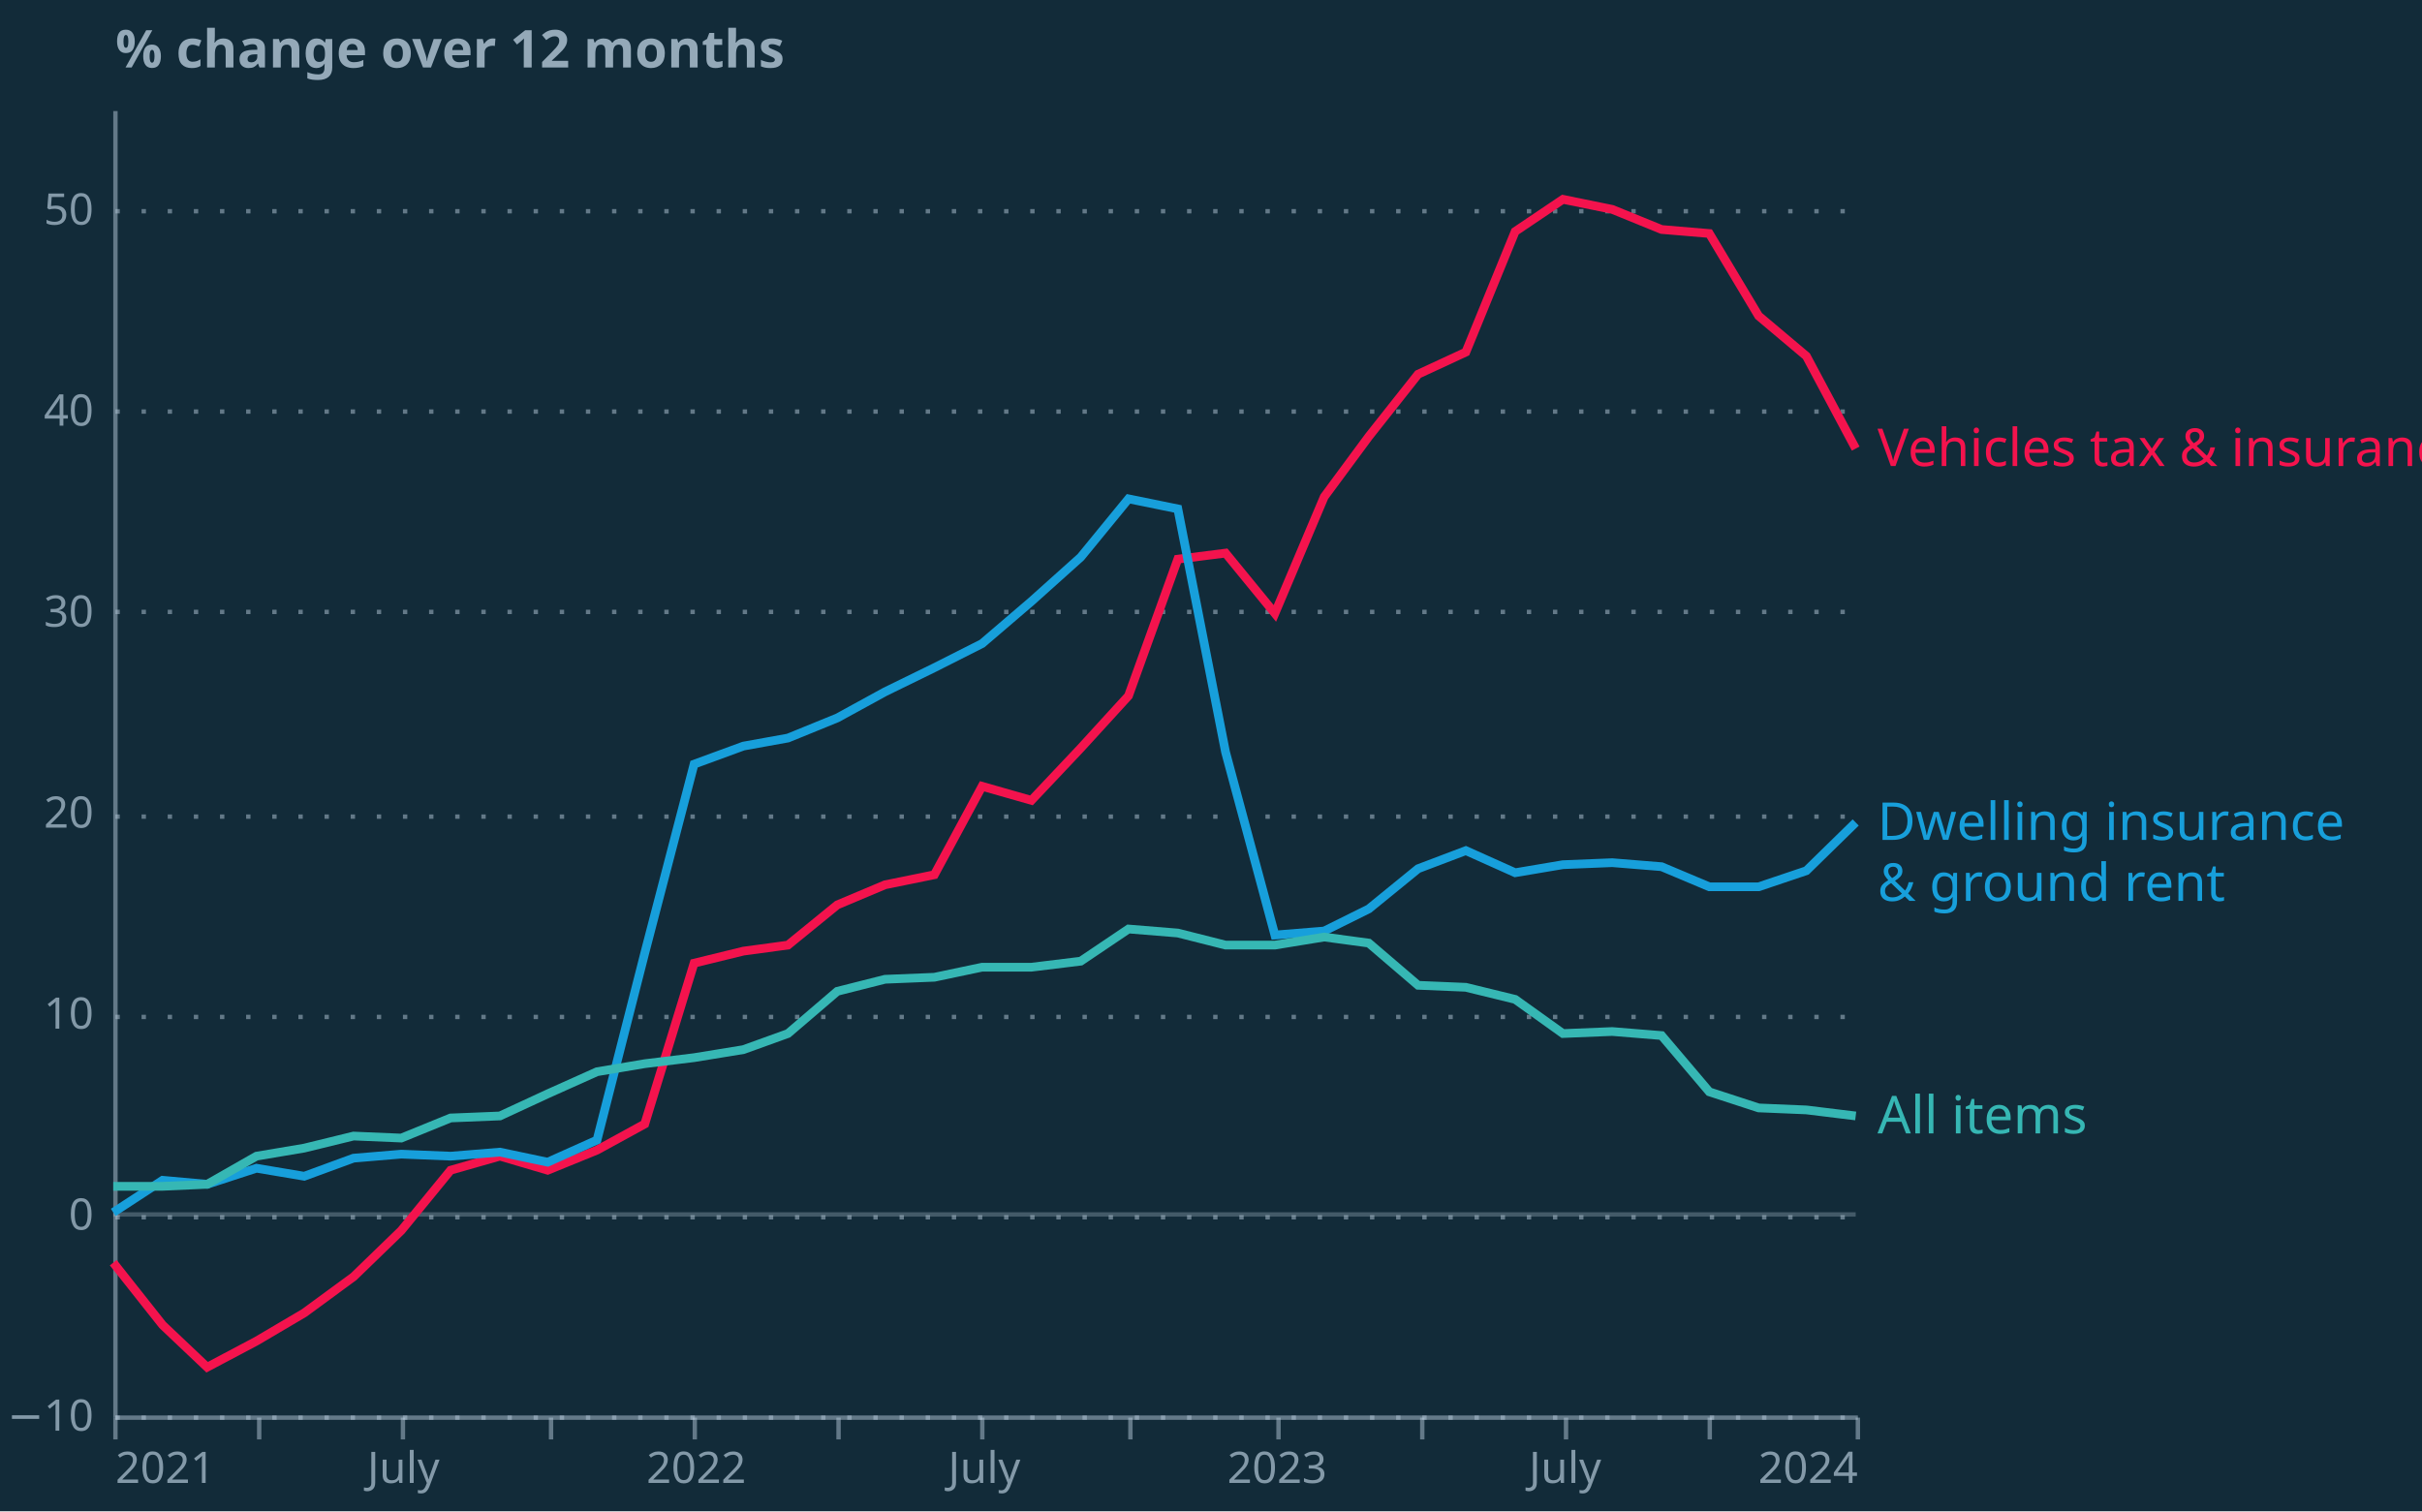
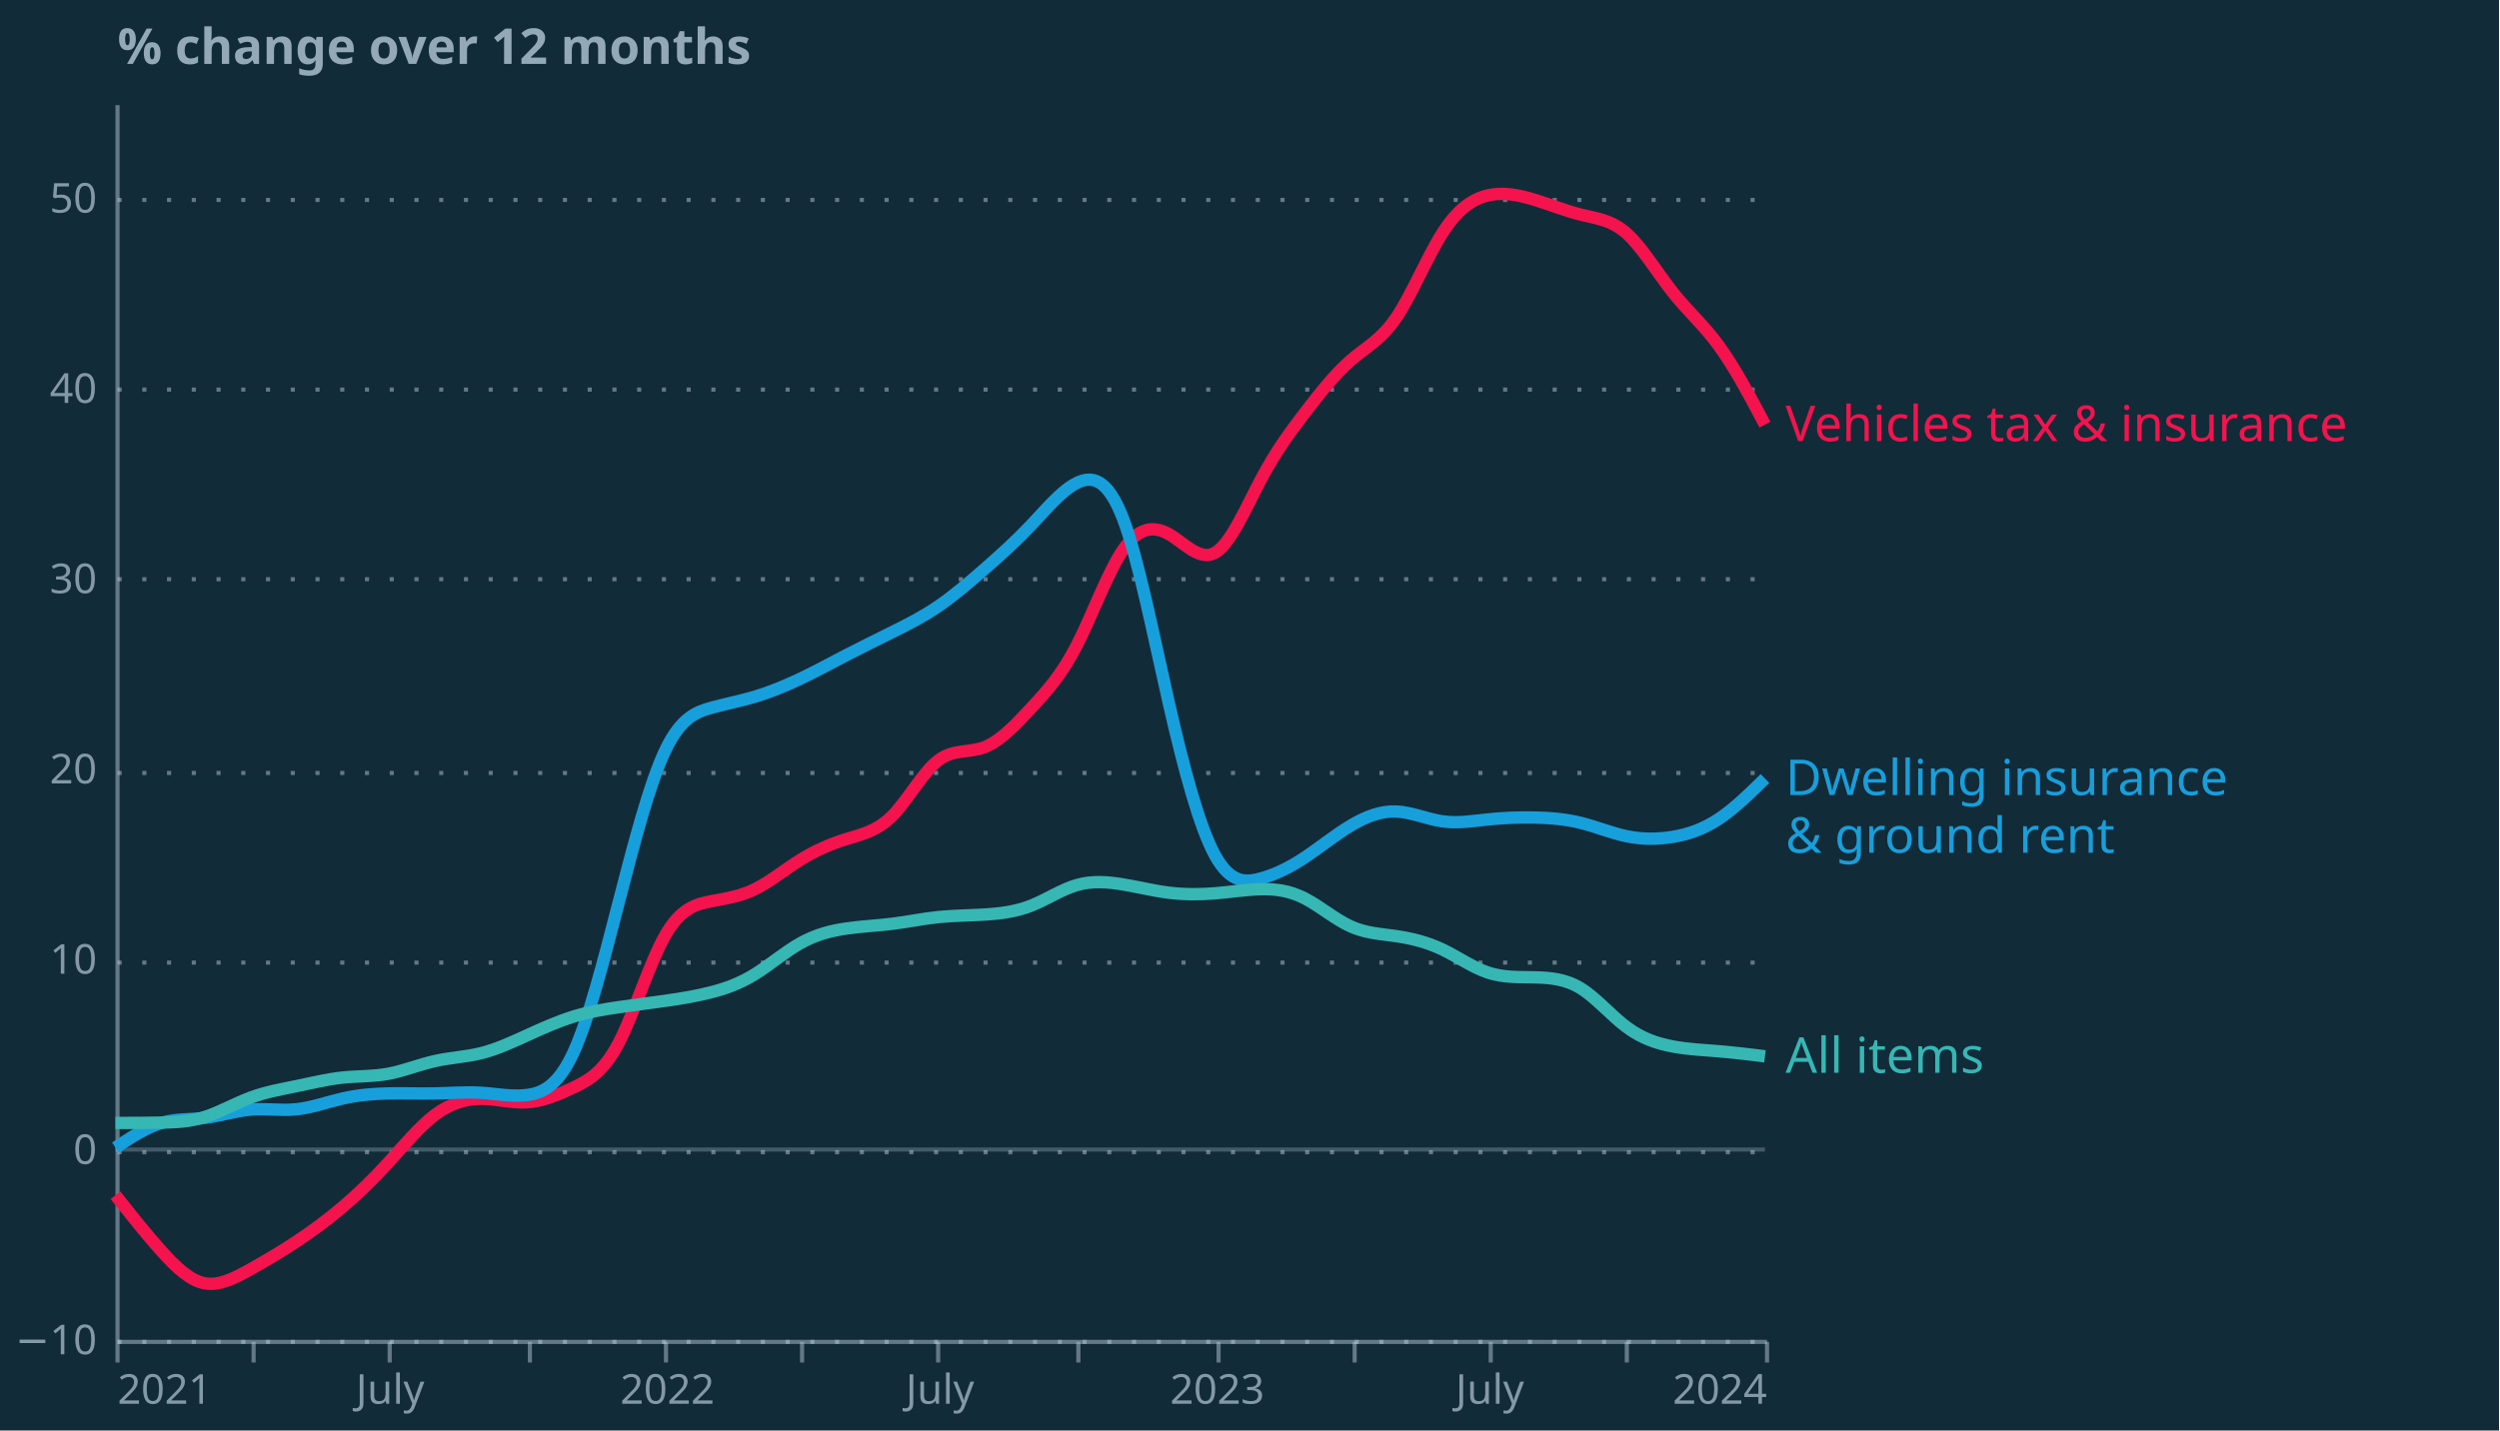
- <svg xmlns="http://www.w3.org/2000/svg" version="1.1" class="marks" width="556" height="347" viewBox="0 0 556 347">
-   <rect width="556" height="347" fill="#122B39" />
-   <g fill="none" stroke-miterlimit="10" transform="translate(26,25)">
+ <svg xmlns="http://www.w3.org/2000/svg" version="1.1" class="marks" width="606" height="347" viewBox="0 0 606 347">
+   <rect width="606" height="347" fill="#122B39" />
+   <g fill="none" stroke-miterlimit="10" transform="translate(28,25)">
    <g class="mark-group role-frame root" role="graphics-object" aria-roledescription="group mark container">
      <g transform="translate(0,0)">
        <path class="background" aria-hidden="true" d="M0,0h400v300h-400Z" />
        <g>
          <g class="mark-group role-axis" aria-hidden="true">
            <g transform="translate(0.5,0.5)">
              <path class="background" aria-hidden="true" d="M0,0h0v0h0Z" pointer-events="none" />
              <g>
                <g class="mark-rule role-axis-grid" pointer-events="none">
                  <line transform="translate(0,300)" x2="400" y2="0" stroke="#b4c8d8" stroke-opacity="0.5" stroke-width="1" stroke-dasharray="1,5" opacity="1" />
                  <line transform="translate(0,254)" x2="400" y2="0" stroke="#b4c8d8" stroke-opacity="0.5" stroke-width="1" stroke-dasharray="1,5" opacity="1" />
                  <line transform="translate(0,208)" x2="400" y2="0" stroke="#b4c8d8" stroke-opacity="0.5" stroke-width="1" stroke-dasharray="1,5" opacity="1" />
                  <line transform="translate(0,162)" x2="400" y2="0" stroke="#b4c8d8" stroke-opacity="0.5" stroke-width="1" stroke-dasharray="1,5" opacity="1" />
                  <line transform="translate(0,115)" x2="400" y2="0" stroke="#b4c8d8" stroke-opacity="0.5" stroke-width="1" stroke-dasharray="1,5" opacity="1" />
                  <line transform="translate(0,69)" x2="400" y2="0" stroke="#b4c8d8" stroke-opacity="0.5" stroke-width="1" stroke-dasharray="1,5" opacity="1" />
                  <line transform="translate(0,23)" x2="400" y2="0" stroke="#b4c8d8" stroke-opacity="0.5" stroke-width="1" stroke-dasharray="1,5" opacity="1" />
                </g>
              </g>
              <path class="foreground" aria-hidden="true" d="" pointer-events="none" display="none" />
            </g>
          </g>
          <g class="mark-group role-axis" role="graphics-symbol" aria-roledescription="axis" aria-label="X-axis for a time scale with values from Friday, 01 January 2021, 12:00:00 AM to Monday, 01 January 2024, 12:00:00 AM">
            <g transform="translate(0.5,300.5)">
              <path class="background" aria-hidden="true" d="M0,0h0v0h0Z" pointer-events="none" />
              <g>
                <g class="mark-rule role-axis-tick" pointer-events="none">
                  <line transform="translate(0,0)" x2="0" y2="5" stroke="#b4c8d8" stroke-opacity="0.5" stroke-width="1" opacity="1" />
                  <line transform="translate(33,0)" x2="0" y2="5" stroke="#b4c8d8" stroke-opacity="0.5" stroke-width="1" opacity="1" />
                  <line transform="translate(66,0)" x2="0" y2="5" stroke="#b4c8d8" stroke-opacity="0.5" stroke-width="1" opacity="1" />
                  <line transform="translate(100,0)" x2="0" y2="5" stroke="#b4c8d8" stroke-opacity="0.5" stroke-width="1" opacity="1" />
                  <line transform="translate(133,0)" x2="0" y2="5" stroke="#b4c8d8" stroke-opacity="0.5" stroke-width="1" opacity="1" />
                  <line transform="translate(166,0)" x2="0" y2="5" stroke="#b4c8d8" stroke-opacity="0.5" stroke-width="1" opacity="1" />
                  <line transform="translate(199,0)" x2="0" y2="5" stroke="#b4c8d8" stroke-opacity="0.5" stroke-width="1" opacity="1" />
                  <line transform="translate(233,0)" x2="0" y2="5" stroke="#b4c8d8" stroke-opacity="0.5" stroke-width="1" opacity="1" />
                  <line transform="translate(267,0)" x2="0" y2="5" stroke="#b4c8d8" stroke-opacity="0.5" stroke-width="1" opacity="1" />
                  <line transform="translate(300,0)" x2="0" y2="5" stroke="#b4c8d8" stroke-opacity="0.5" stroke-width="1" opacity="1" />
                  <line transform="translate(333,0)" x2="0" y2="5" stroke="#b4c8d8" stroke-opacity="0.5" stroke-width="1" opacity="1" />
                  <line transform="translate(366,0)" x2="0" y2="5" stroke="#b4c8d8" stroke-opacity="0.5" stroke-width="1" opacity="1" />
                  <line transform="translate(400,0)" x2="0" y2="5" stroke="#b4c8d8" stroke-opacity="0.5" stroke-width="1" opacity="1" />
                </g>
                <g class="mark-text role-axis-label" pointer-events="none">
                  <text text-anchor="start" transform="translate(0,15)" font-family="Circular Std Book" font-size="10px" fill="#b4c8d8" fill-opacity="0.7" opacity="1">2021</text>
                  <text text-anchor="middle" transform="translate(32.87671,15)" font-family="Circular Std Book" font-size="10px" fill="#b4c8d8" fill-opacity="0.7" opacity="0">April</text>
                  <text text-anchor="middle" transform="translate(66.11872,15)" font-family="Circular Std Book" font-size="10px" fill="#b4c8d8" fill-opacity="0.7" opacity="1">July</text>
                  <text text-anchor="middle" transform="translate(99.72603,15)" font-family="Circular Std Book" font-size="10px" fill="#b4c8d8" fill-opacity="0.7" opacity="0">October</text>
                  <text text-anchor="middle" transform="translate(133.3333,15)" font-family="Circular Std Book" font-size="10px" fill="#b4c8d8" fill-opacity="0.7" opacity="1">2022</text>
                  <text text-anchor="middle" transform="translate(166.21,15)" font-family="Circular Std Book" font-size="10px" fill="#b4c8d8" fill-opacity="0.7" opacity="0">April</text>
                  <text text-anchor="middle" transform="translate(199.4521,15)" font-family="Circular Std Book" font-size="10px" fill="#b4c8d8" fill-opacity="0.7" opacity="1">July</text>
                  <text text-anchor="middle" transform="translate(233.0594,15)" font-family="Circular Std Book" font-size="10px" fill="#b4c8d8" fill-opacity="0.7" opacity="0">October</text>
                  <text text-anchor="middle" transform="translate(266.6667,15)" font-family="Circular Std Book" font-size="10px" fill="#b4c8d8" fill-opacity="0.7" opacity="1">2023</text>
                  <text text-anchor="middle" transform="translate(299.5434,15)" font-family="Circular Std Book" font-size="10px" fill="#b4c8d8" fill-opacity="0.7" opacity="0">April</text>
                  <text text-anchor="middle" transform="translate(332.7854,15)" font-family="Circular Std Book" font-size="10px" fill="#b4c8d8" fill-opacity="0.7" opacity="1">July</text>
                  <text text-anchor="middle" transform="translate(366.3927,15)" font-family="Circular Std Book" font-size="10px" fill="#b4c8d8" fill-opacity="0.7" opacity="0">October</text>
                  <text text-anchor="end" transform="translate(400,15)" font-family="Circular Std Book" font-size="10px" fill="#b4c8d8" fill-opacity="0.7" opacity="1">2024</text>
                </g>
                <g class="mark-rule role-axis-domain" pointer-events="none">
                  <line transform="translate(0,0)" x2="400" y2="0" stroke="#b4c8d8" stroke-opacity="0.5" stroke-width="1" opacity="1" />
                </g>
              </g>
              <path class="foreground" aria-hidden="true" d="" pointer-events="none" display="none" />
            </g>
          </g>
          <g class="mark-group role-axis" role="graphics-symbol" aria-roledescription="axis" aria-label="Y-axis titled '% change over 12 months' for a linear scale with values from −10 to 55">
            <g transform="translate(0.5,0.5)">
              <path class="background" aria-hidden="true" d="M0,0h0v0h0Z" pointer-events="none" />
              <g>
                <g class="mark-text role-axis-label" pointer-events="none">
                  <text text-anchor="end" transform="translate(-5,303)" font-family="Circular Std Book" font-size="10px" fill="#b4c8d8" fill-opacity="0.7" opacity="1">−10</text>
                  <text text-anchor="end" transform="translate(-5,256.8462)" font-family="Circular Std Book" font-size="10px" fill="#b4c8d8" fill-opacity="0.7" opacity="1">0</text>
                  <text text-anchor="end" transform="translate(-5,210.6923)" font-family="Circular Std Book" font-size="10px" fill="#b4c8d8" fill-opacity="0.7" opacity="1">10</text>
                  <text text-anchor="end" transform="translate(-5,164.5385)" font-family="Circular Std Book" font-size="10px" fill="#b4c8d8" fill-opacity="0.7" opacity="1">20</text>
                  <text text-anchor="end" transform="translate(-5,118.3846)" font-family="Circular Std Book" font-size="10px" fill="#b4c8d8" fill-opacity="0.7" opacity="1">30</text>
                  <text text-anchor="end" transform="translate(-5,72.23077)" font-family="Circular Std Book" font-size="10px" fill="#b4c8d8" fill-opacity="0.7" opacity="1">40</text>
                  <text text-anchor="end" transform="translate(-5,26.07692)" font-family="Circular Std Book" font-size="10px" fill="#b4c8d8" fill-opacity="0.7" opacity="1">50</text>
                </g>
                <g class="mark-rule role-axis-domain" pointer-events="none">
                  <line transform="translate(0,300)" x2="0" y2="-300" stroke="#b4c8d8" stroke-opacity="0.5" stroke-width="1" opacity="1" />
                </g>
                <g class="mark-text role-axis-title" pointer-events="none">
                  <text text-anchor="start" transform="translate(0,-10)" font-family="Circular Std Book" font-size="12px" font-weight="bold" fill="#b4c8d8" fill-opacity="0.8" opacity="1">% change over 12 months</text>
                </g>
              </g>
              <path class="foreground" aria-hidden="true" d="" pointer-events="none" display="none" />
            </g>
          </g>
          <g class="mark-line role-mark layer_0_marks" role="graphics-object" aria-roledescription="line mark container">
            <path aria-label="x: Jan 01, 2021; y: 0" role="graphics-symbol" aria-roledescription="line mark" d="M0,253.846L400,253.846" stroke="#b4c8d8" stroke-width="1" opacity="0.3" />
          </g>
          <g class="mark-line role-mark layer_1_marks" role="graphics-object" aria-roledescription="line mark container">
-             <path aria-label="time: Jan 01, 2021; car: −2.4" role="graphics-symbol" aria-roledescription="line mark" d="M0,264.923L11.324,279.231L21.553,288.923L32.877,282.923L43.836,276.462L55.16,268.154L66.119,257.538L77.443,243.692L88.767,240.462L99.726,243.692L111.05,239.077L122.009,233.077L133.333,196.154L144.658,193.385L154.886,192L166.21,182.769L177.169,178.154L188.493,175.846L199.452,155.538L210.776,158.769L222.1,146.769L233.059,134.769L244.384,103.385L255.342,102L266.667,115.846L277.991,89.077L288.219,75.231L299.543,60.923L310.502,55.846L321.826,28.154L332.785,20.769L344.11,23.077L355.434,27.692L366.393,28.615L377.717,47.538L388.676,56.769L400,78" stroke="#F4134D" stroke-width="2" />
+             <path aria-label="time: Jan 01, 2021; car: −2.4" role="graphics-symbol" aria-roledescription="line mark" d="M0,264.923L1.887,267.308C3.775,269.692,7.549,274.462,11.142,278.462C14.734,282.462,18.143,285.692,21.735,286.308C25.327,286.923,29.102,284.923,32.816,282.846C36.53,280.769,40.183,278.615,43.896,276.154C47.61,273.692,51.385,270.923,55.099,267.769C58.813,264.615,62.466,261.077,66.18,257C69.893,252.923,73.668,248.308,77.443,245.462C81.218,242.615,84.992,241.538,88.706,241.538C92.42,241.538,96.073,242.615,99.787,242.385C103.501,242.154,107.275,240.615,110.989,238.846C114.703,237.077,118.356,235.077,122.07,227.923C125.784,220.769,129.559,208.462,133.333,201.846C137.108,195.231,140.883,194.308,144.475,193.615C148.067,192.923,151.476,192.462,155.068,190.692C158.661,188.923,162.435,185.846,166.149,183.538C169.863,181.231,173.516,179.692,177.23,178.538C180.944,177.385,184.718,176.615,188.432,172.846C192.146,169.077,195.799,162.308,199.513,159.462C203.227,156.615,207.002,157.692,210.776,156.231C214.551,154.769,218.326,150.769,222.04,146.769C225.753,142.769,229.406,138.769,233.12,131.538C236.834,124.308,240.609,113.846,244.323,108.385C248.037,102.923,251.689,102.462,255.403,104.538C259.117,106.615,262.892,111.231,266.667,109.077C270.441,106.923,274.216,98,277.808,91.231C281.4,84.462,284.81,79.846,288.402,75.154C291.994,70.462,295.769,65.692,299.482,62.462C303.196,59.231,306.849,57.538,310.563,52.077C314.277,46.615,318.052,37.385,321.766,31.538C325.479,25.692,329.132,23.231,332.846,22.385C336.56,21.538,340.335,22.308,344.11,23.462C347.884,24.615,351.659,26.154,355.373,27.077C359.087,28,362.74,28.308,366.454,31.615C370.167,34.923,373.942,41.231,377.656,45.923C381.37,50.615,385.023,53.692,388.737,58.769C392.451,63.846,396.225,70.923,398.113,74.462L400,78" stroke="#F4134D" stroke-width="3" />
          </g>
          <g class="mark-line role-mark layer_2_marks" role="graphics-object" aria-roledescription="line mark container">
-             <path aria-label="time: Jan 01, 2021; dw: 0.1" role="graphics-symbol" aria-roledescription="line mark" d="M0,253.385L11.324,246L21.553,246.923L32.877,243.231L43.836,245.077L55.16,240.923L66.119,240L77.443,240.462L88.767,239.538L99.726,241.846L111.05,236.769L122.009,193.846L133.333,150.462L144.658,146.308L154.886,144.462L166.21,139.846L177.169,133.846L188.493,128.308L199.452,122.769L210.776,113.077L222.1,102.923L233.059,89.538L244.384,91.846L255.342,147.692L266.667,189.692L277.991,188.769L288.219,183.692L299.543,174.462L310.502,170.308L321.826,175.385L332.785,173.538L344.11,173.077L355.434,174L366.393,178.615L377.717,178.615L388.676,174.923L400,163.846" stroke="#179FDB" stroke-width="2" />
+             <path aria-label="time: Jan 01, 2021; dw: 0.1" role="graphics-symbol" aria-roledescription="line mark" d="M0,253.385L1.887,252.154C3.775,250.923,7.549,248.462,11.142,247.385C14.734,246.308,18.143,246.615,21.735,246.154C25.327,245.692,29.102,244.462,32.816,244.154C36.53,243.846,40.183,244.462,43.896,244.077C47.61,243.692,51.385,242.308,55.099,241.462C58.813,240.615,62.466,240.308,66.18,240.231C69.893,240.154,73.668,240.308,77.443,240.231C81.218,240.154,84.992,239.846,88.706,240.077C92.42,240.308,96.073,241.077,99.787,240.615C103.501,240.154,107.275,238.462,110.989,230.462C114.703,222.462,118.356,208.154,122.07,193.769C125.784,179.385,129.559,164.923,133.333,157C137.108,149.077,140.883,147.692,144.475,146.692C148.067,145.692,151.476,145.077,155.068,144C158.661,142.923,162.435,141.385,166.149,139.615C169.863,137.846,173.516,135.846,177.23,133.923C180.944,132,184.718,130.154,188.432,128.308C192.146,126.462,195.799,124.615,199.513,122.077C203.227,119.538,207.002,116.308,210.776,113C214.551,109.692,218.326,106.308,222.04,102.385C225.753,98.462,229.406,94,233.12,92.154C236.834,90.308,240.609,91.077,244.323,100.769C248.037,110.462,251.689,129.077,255.403,145.385C259.117,161.692,262.892,175.692,266.667,182.538C270.441,189.385,274.216,189.077,277.808,188.077C281.4,187.077,284.81,185.385,288.402,183C291.994,180.615,295.769,177.538,299.482,175.308C303.196,173.077,306.849,171.692,310.563,171.846C314.277,172,318.052,173.692,321.766,174.231C325.479,174.769,329.132,174.154,332.846,173.769C336.56,173.385,340.335,173.231,344.11,173.308C347.884,173.385,351.659,173.692,355.373,174.615C359.087,175.538,362.74,177.077,366.454,177.846C370.167,178.615,373.942,178.615,377.656,178C381.37,177.385,385.023,176.154,388.737,173.692C392.451,171.231,396.225,167.538,398.113,165.692L400,163.846" stroke="#179FDB" stroke-width="3" />
          </g>
          <g class="mark-line role-mark layer_3_marks" role="graphics-object" aria-roledescription="line mark container">
-             <path aria-label="time: Jan 01, 2021; all: 1.4" role="graphics-symbol" aria-roledescription="line mark" d="M0,247.385L11.324,247.385L21.553,246.923L32.877,240.462L43.836,238.615L55.16,235.846L66.119,236.308L77.443,231.692L88.767,231.231L99.726,226.154L111.05,221.077L122.009,219.231L133.333,217.846L144.658,216L154.886,212.308L166.21,202.615L177.169,199.846L188.493,199.385L199.452,197.077L210.776,197.077L222.1,195.692L233.059,188.308L244.384,189.231L255.342,192L266.667,192L277.991,190.154L288.219,191.538L299.543,201.231L310.502,201.692L321.826,204.462L332.785,212.308L344.11,211.846L355.434,212.769L366.393,225.692L377.717,229.385L388.676,229.846L400,231.231" stroke="#36B7B4" stroke-width="2" />
+             <path aria-label="time: Jan 01, 2021; all: 1.4" role="graphics-symbol" aria-roledescription="line mark" d="M0,247.385L1.887,247.385C3.775,247.385,7.549,247.385,11.142,247.308C14.734,247.231,18.143,247.077,21.735,245.923C25.327,244.769,29.102,242.615,32.816,241.231C36.53,239.846,40.183,239.231,43.896,238.462C47.61,237.692,51.385,236.769,55.099,236.385C58.813,236,62.466,236.154,66.18,235.462C69.893,234.769,73.668,233.231,77.443,232.385C81.218,231.538,84.992,231.385,88.706,230.462C92.42,229.538,96.073,227.846,99.787,226.154C103.501,224.462,107.275,222.769,110.989,221.615C114.703,220.462,118.356,219.846,122.07,219.308C125.784,218.769,129.559,218.308,133.333,217.769C137.108,217.231,140.883,216.615,144.475,215.692C148.067,214.769,151.476,213.538,155.068,211.308C158.661,209.077,162.435,205.846,166.149,203.769C169.863,201.692,173.516,200.769,177.23,200.231C180.944,199.692,184.718,199.538,188.432,199.077C192.146,198.615,195.799,197.846,199.513,197.462C203.227,197.077,207.002,197.077,210.776,196.846C214.551,196.615,218.326,196.154,222.04,194.692C225.753,193.231,229.406,190.769,233.12,189.692C236.834,188.615,240.609,188.923,244.323,189.538C248.037,190.154,251.689,191.077,255.403,191.538C259.117,192,262.892,192,266.667,191.692C270.441,191.385,274.216,190.769,277.808,190.692C281.4,190.615,284.81,191.077,288.402,192.923C291.994,194.769,295.769,198,299.482,199.692C303.196,201.385,306.849,201.538,310.563,202.077C314.277,202.615,318.052,203.538,321.766,205.308C325.479,207.077,329.132,209.692,332.846,210.923C336.56,212.154,340.335,212,344.11,212.077C347.884,212.154,351.659,212.462,355.373,214.769C359.087,217.077,362.74,221.385,366.454,224.154C370.167,226.923,373.942,228.154,377.656,228.846C381.37,229.538,385.023,229.692,388.737,230C392.451,230.308,396.225,230.769,398.113,231L400,231.231" stroke="#36B7B4" stroke-width="3" />
          </g>
          <g class="mark-text role-mark layer_4_marks" role="graphics-object" aria-roledescription="text mark container">
            <text aria-label="time: Jan 01, 2024; all: 4.9" role="graphics-symbol" aria-roledescription="text mark" text-anchor="start" transform="translate(405,235.2308)" font-family="Circular Std Book" font-size="12px" fill="#36B7B4">All items</text>
          </g>
          <g class="mark-text role-mark layer_5_marks" role="graphics-object" aria-roledescription="text mark container">
            <text aria-label="time: Jan 01, 2024; dw: 19.5" role="graphics-symbol" aria-roledescription="text mark" text-anchor="start" transform="translate(405,167.8462)" font-family="Circular Std Book" font-size="12px" fill="#179FDB">
              <tspan>Dwelling insurance</tspan>
              <tspan x="0" dy="14">&amp; ground rent</tspan>
            </text>
          </g>
          <g class="mark-text role-mark layer_6_marks" role="graphics-object" aria-roledescription="text mark container">
            <text aria-label="time: Jan 01, 2024; car: 38.1" role="graphics-symbol" aria-roledescription="text mark" text-anchor="start" transform="translate(405,82)" font-family="Circular Std Book" font-size="12px" fill="#F4134D">Vehicles tax &amp; insurance</text>
          </g>
        </g>
        <path class="foreground" aria-hidden="true" d="" display="none" />
      </g>
    </g>
  </g>
</svg>
